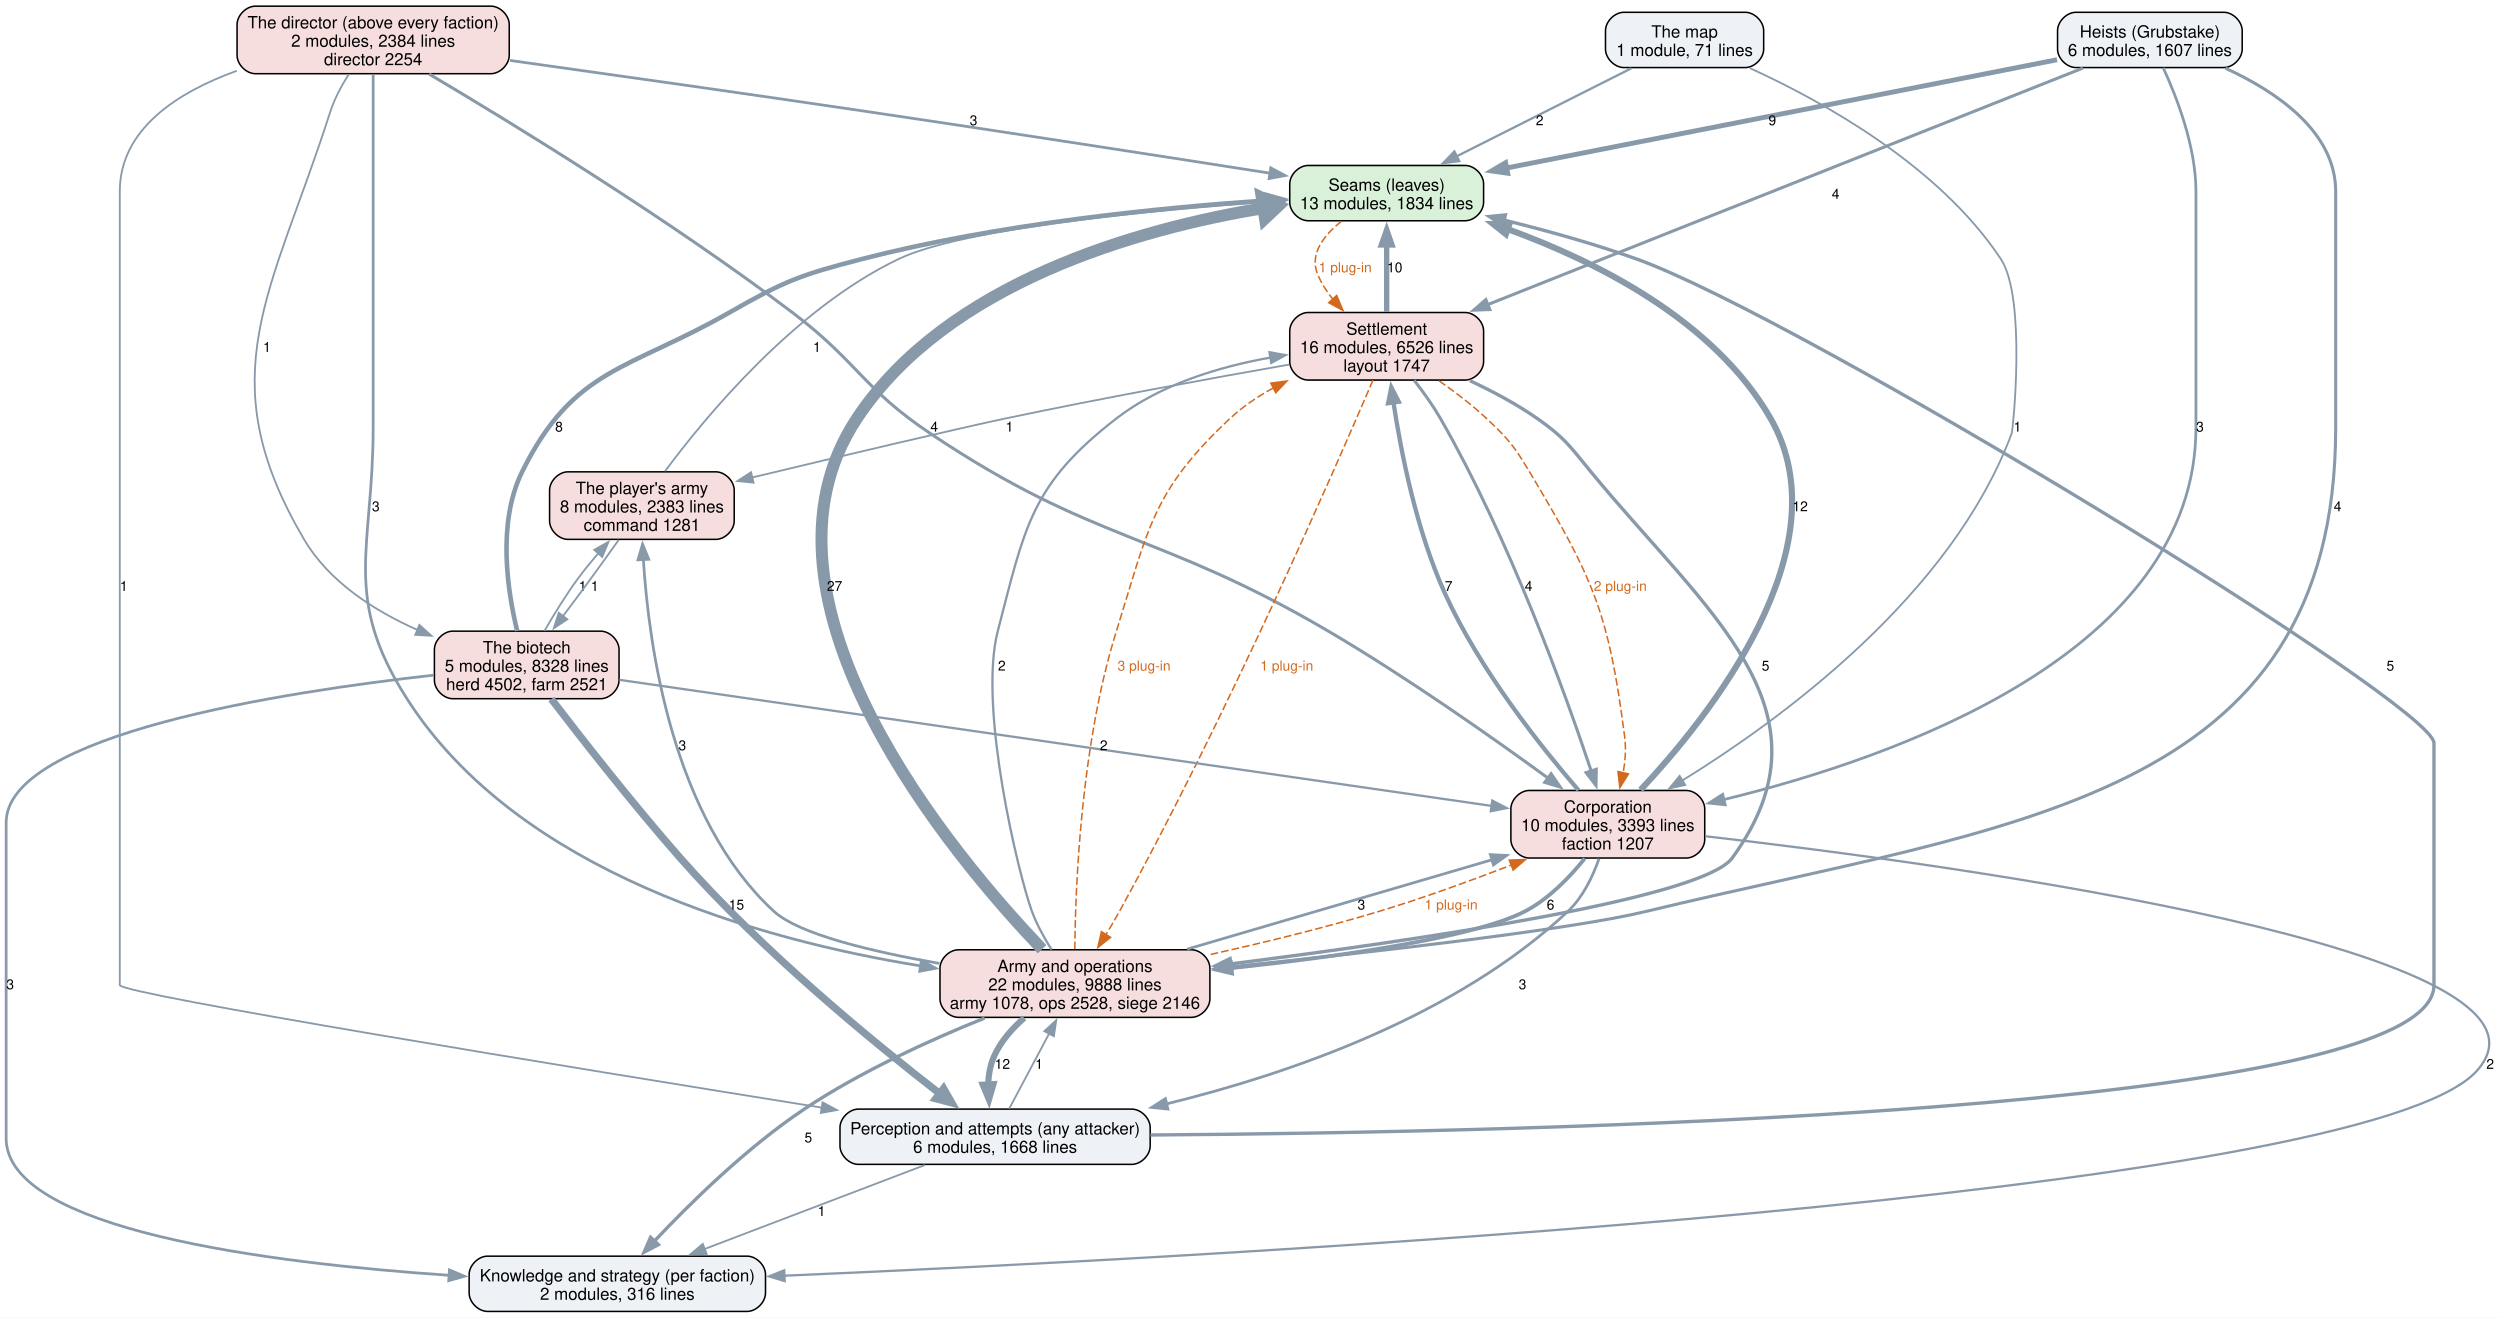
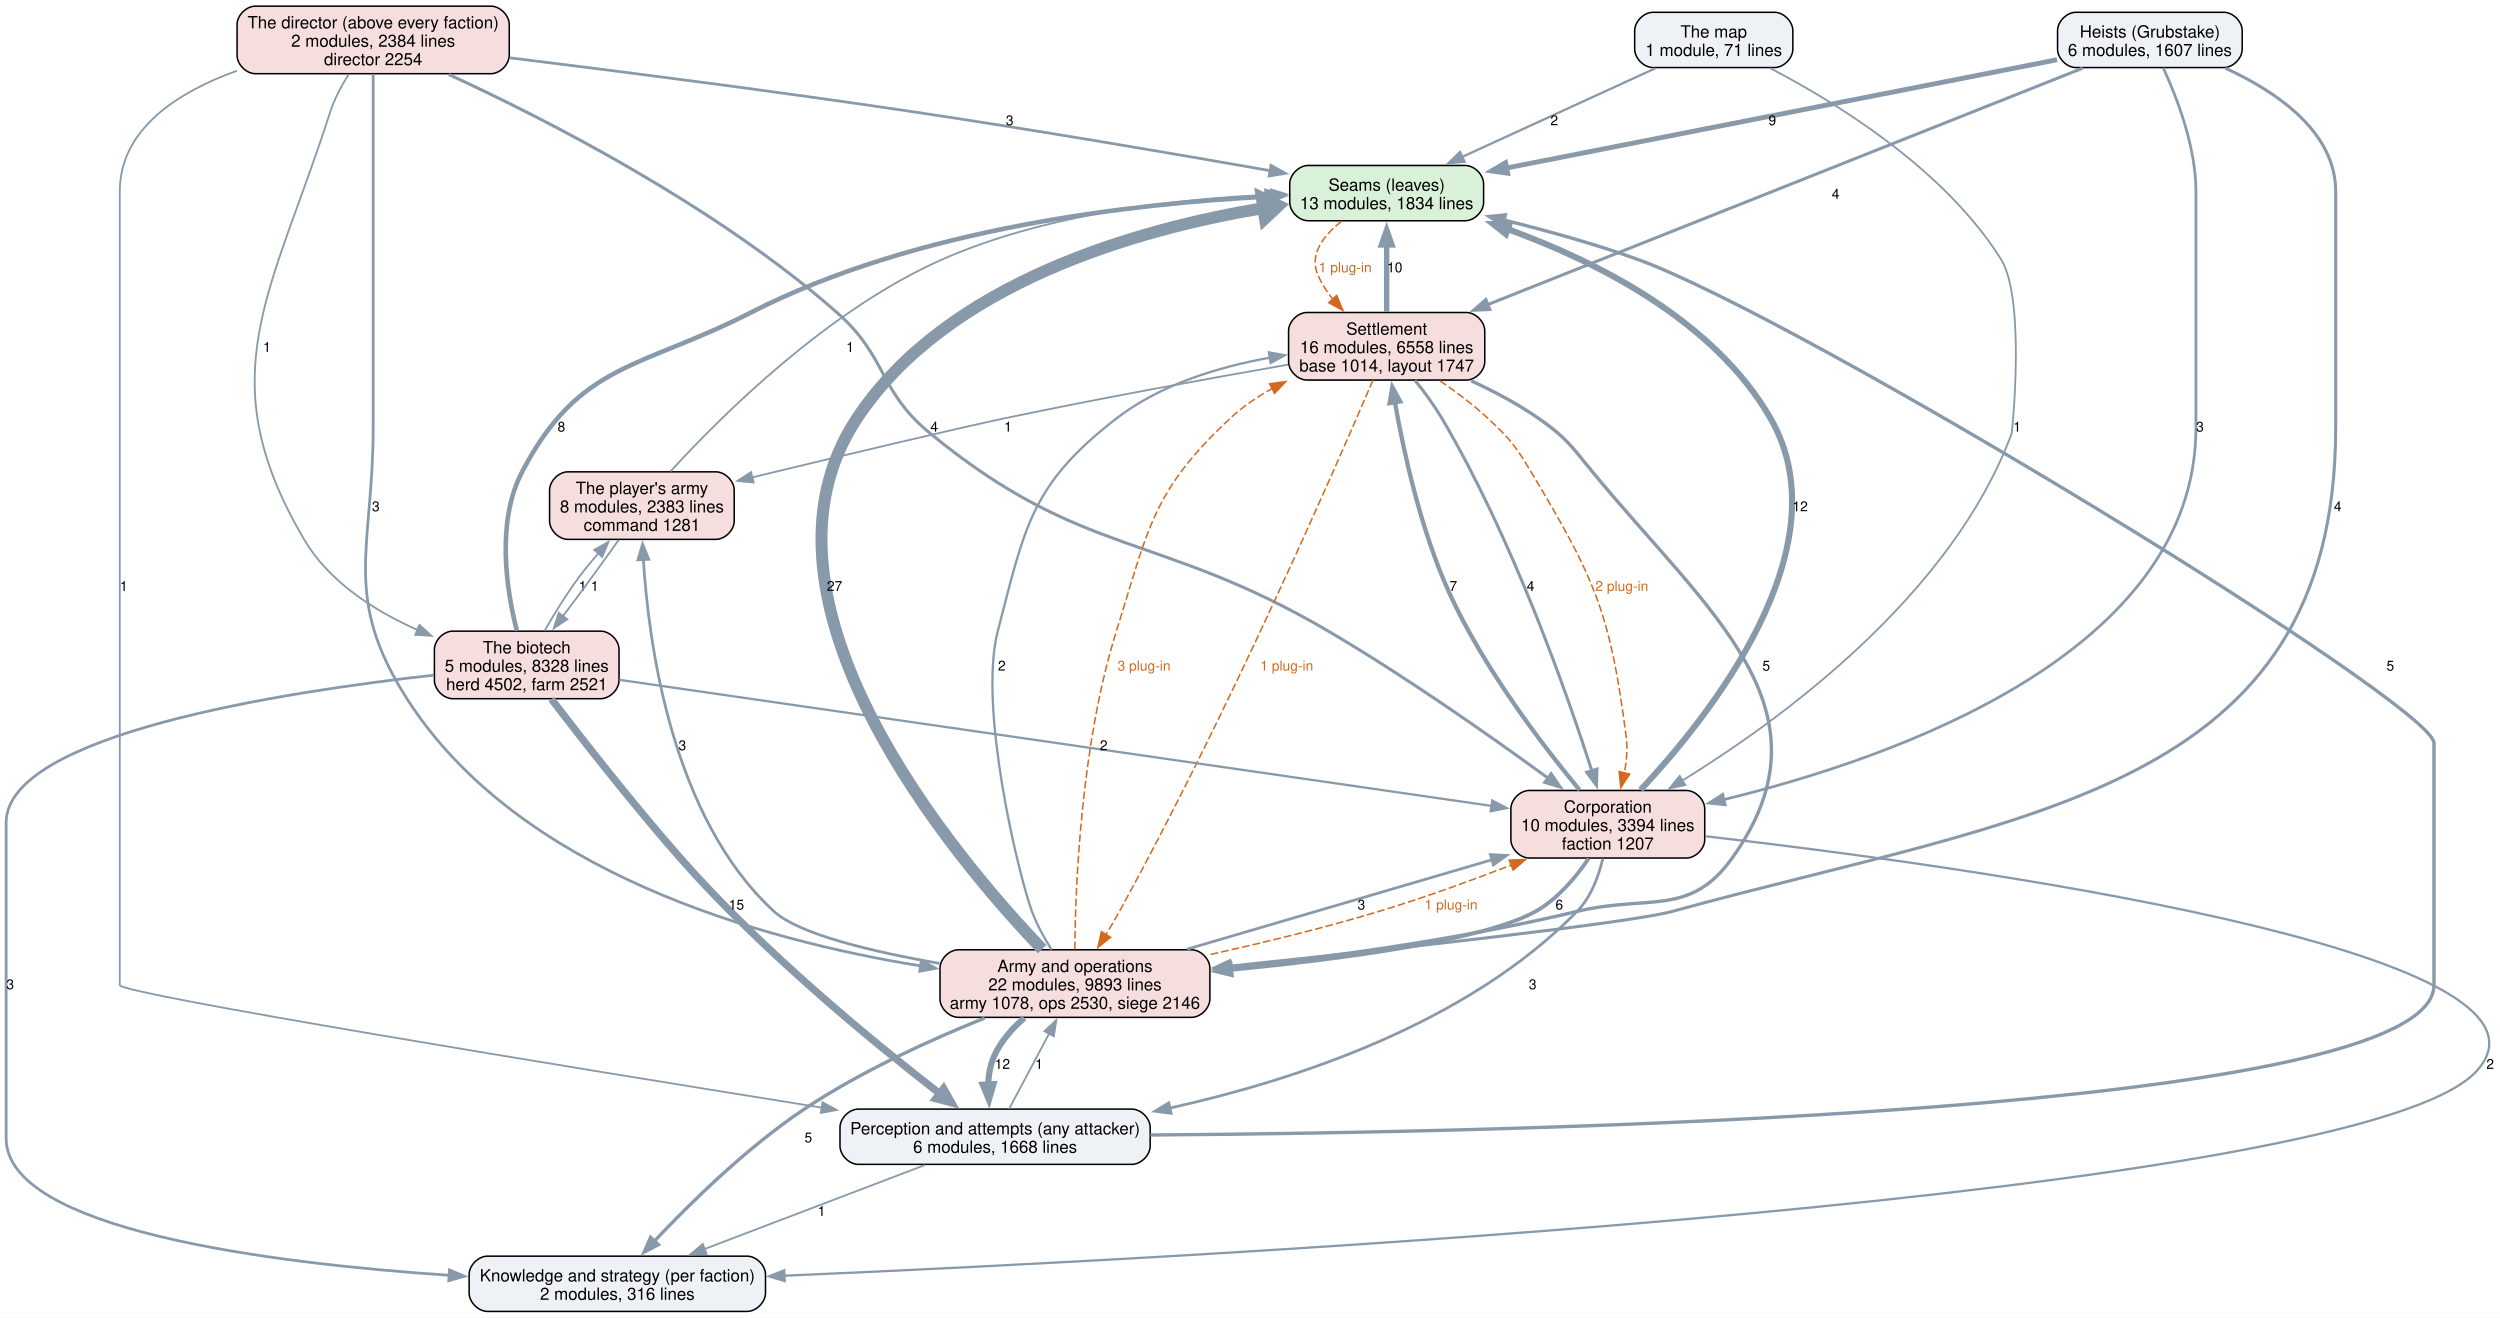
<svg xmlns="http://www.w3.org/2000/svg" width="1628pt" height="858pt" viewBox="0.00 0.00 1628.00 858.00">
  <g id="graph0" class="graph" transform="scale(1 1) rotate(0) translate(4 854)">
    <polygon fill="white" stroke="none" points="-4,4 -4,-854 1624.22,-854 1624.22,4 -4,4" />
    <g id="node1" class="node">
      <path fill="#d9f0d9" stroke="black" d="M950.12,-746.25C950.12,-746.25 847.88,-746.25 847.88,-746.25 841.88,-746.25 835.88,-740.25 835.88,-734.25 835.88,-734.25 835.88,-722.25 835.88,-722.25 835.88,-716.25 841.88,-710.25 847.88,-710.25 847.88,-710.25 950.12,-710.25 950.12,-710.25 956.12,-710.25 962.12,-716.25 962.12,-722.25 962.12,-722.25 962.12,-734.25 962.12,-734.25 962.12,-740.25 956.12,-746.25 950.12,-746.25" />
      <text xml:space="preserve" text-anchor="middle" x="899" y="-729.8" font-family="Helvetica,sans-Serif" font-size="11.00">Seams (leaves)</text>
      <text xml:space="preserve" text-anchor="middle" x="899" y="-717.8" font-family="Helvetica,sans-Serif" font-size="11.00">13 modules, 1834 lines</text>
    </g>
    <g id="node6" class="node">
-       <path fill="#f7dede" stroke="black" d="M950.12,-650.5C950.12,-650.5 847.88,-650.5 847.88,-650.5 841.88,-650.5 835.88,-644.5 835.88,-638.5 835.88,-638.5 835.88,-618.5 835.88,-618.5 835.88,-612.5 841.88,-606.5 847.88,-606.5 847.88,-606.5 950.12,-606.5 950.12,-606.5 956.12,-606.5 962.12,-612.5 962.12,-618.5 962.12,-618.5 962.12,-638.5 962.12,-638.5 962.12,-644.5 956.12,-650.5 950.12,-650.5" />
+       <path fill="#f7dede" stroke="black" d="M950.88,-650.5C950.88,-650.5 847.12,-650.5 847.12,-650.5 841.12,-650.5 835.12,-644.5 835.12,-638.5 835.12,-638.5 835.12,-618.5 835.12,-618.5 835.12,-612.5 841.12,-606.5 847.12,-606.5 847.12,-606.5 950.88,-606.5 950.88,-606.5 956.88,-606.5 962.88,-612.5 962.88,-618.5 962.88,-618.5 962.88,-638.5 962.88,-638.5 962.88,-644.5 956.88,-650.5 950.88,-650.5" />
      <text xml:space="preserve" text-anchor="middle" x="899" y="-636.05" font-family="Helvetica,sans-Serif" font-size="11.00">Settlement</text>
-       <text xml:space="preserve" text-anchor="middle" x="899" y="-624.05" font-family="Helvetica,sans-Serif" font-size="11.00">16 modules, 6526 lines</text>
-       <text xml:space="preserve" text-anchor="middle" x="899" y="-612.05" font-family="Helvetica,sans-Serif" font-size="11.00">layout 1747</text>
+       <text xml:space="preserve" text-anchor="middle" x="899" y="-624.05" font-family="Helvetica,sans-Serif" font-size="11.00">16 modules, 6558 lines</text>
+       <text xml:space="preserve" text-anchor="middle" x="899" y="-612.05" font-family="Helvetica,sans-Serif" font-size="11.00">base 1014, layout 1747</text>
    </g>
    <g id="edge39" class="edge">
      <path fill="none" stroke="#d2691e" stroke-dasharray="5,2" d="M869.53,-709.92C858,-700.72 848.65,-688.62 854,-675.5 856.37,-669.68 859.88,-664.2 863.9,-659.19" />
      <polygon fill="#d2691e" stroke="#d2691e" points="866.44,-661.59 870.55,-651.82 861.25,-656.9 866.44,-661.59" />
      <text xml:space="preserve" text-anchor="middle" x="872" y="-676.7" font-family="Helvetica,sans-Serif" font-size="9.00" fill="#d2691e">1 plug-in</text>
    </g>
    <g id="node2" class="node">
      <path fill="#eef2f7" stroke="black" d="M733,-131.75C733,-131.75 555,-131.75 555,-131.75 549,-131.75 543,-125.75 543,-119.75 543,-119.75 543,-107.75 543,-107.75 543,-101.75 549,-95.75 555,-95.75 555,-95.75 733,-95.75 733,-95.75 739,-95.75 745,-101.75 745,-107.75 745,-107.75 745,-119.75 745,-119.75 745,-125.75 739,-131.75 733,-131.75" />
      <text xml:space="preserve" text-anchor="middle" x="644" y="-115.3" font-family="Helvetica,sans-Serif" font-size="11.00">Perception and attempts (any attacker)</text>
      <text xml:space="preserve" text-anchor="middle" x="644" y="-103.3" font-family="Helvetica,sans-Serif" font-size="11.00">6 modules, 1668 lines</text>
    </g>
    <g id="edge18" class="edge">
      <path fill="none" stroke="#8899aa" stroke-width="2.2" d="M745.17,-114.89C987.45,-116.57 1581,-129.19 1581,-212.5 1581,-370.12 1581,-370.12 1581,-370.12 1581,-395.2 1168.63,-646.86 1062,-685.25 1034.23,-695.25 1003,-703.9 975.36,-710.7" />
      <polygon fill="#8899aa" stroke="#8899aa" stroke-width="2.2" points="974.67,-707.27 965.77,-713.01 976.31,-714.07 974.67,-707.27" />
      <text xml:space="preserve" text-anchor="middle" x="1552.59" y="-417.32" font-family="Helvetica,sans-Serif" font-size="9.00">5</text>
    </g>
    <g id="node3" class="node">
      <path fill="#eef2f7" stroke="black" d="M482.5,-36C482.5,-36 313.5,-36 313.5,-36 307.5,-36 301.5,-30 301.5,-24 301.5,-24 301.5,-12 301.5,-12 301.5,-6 307.5,0 313.5,0 313.5,0 482.5,0 482.5,0 488.5,0 494.5,-6 494.5,-12 494.5,-12 494.5,-24 494.5,-24 494.5,-30 488.5,-36 482.5,-36" />
      <text xml:space="preserve" text-anchor="middle" x="398" y="-19.55" font-family="Helvetica,sans-Serif" font-size="11.00">Knowledge and strategy (per faction)</text>
      <text xml:space="preserve" text-anchor="middle" x="398" y="-7.55" font-family="Helvetica,sans-Serif" font-size="11.00">2 modules, 316 lines</text>
    </g>
    <g id="edge17" class="edge">
      <path fill="none" stroke="#8899aa" stroke-width="1.2" d="M598.31,-95.34C557.79,-79.89 498.44,-57.28 454.87,-40.67" />
      <polygon fill="#8899aa" stroke="#8899aa" stroke-width="1.2" points="456.15,-37.42 445.56,-37.13 453.66,-43.96 456.15,-37.42" />
      <text xml:space="preserve" text-anchor="middle" x="531" y="-62.2" font-family="Helvetica,sans-Serif" font-size="9.00">1</text>
    </g>
    <g id="node7" class="node">
      <path fill="#f7dede" stroke="black" d="M771.88,-235.5C771.88,-235.5 620.12,-235.5 620.12,-235.5 614.12,-235.5 608.12,-229.5 608.12,-223.5 608.12,-223.5 608.12,-203.5 608.12,-203.5 608.12,-197.5 614.12,-191.5 620.12,-191.5 620.12,-191.5 771.88,-191.5 771.88,-191.5 777.88,-191.5 783.88,-197.5 783.88,-203.5 783.88,-203.5 783.88,-223.5 783.88,-223.5 783.88,-229.5 777.88,-235.5 771.88,-235.5" />
      <text xml:space="preserve" text-anchor="middle" x="696" y="-221.05" font-family="Helvetica,sans-Serif" font-size="11.00">Army and operations</text>
-       <text xml:space="preserve" text-anchor="middle" x="696" y="-209.05" font-family="Helvetica,sans-Serif" font-size="11.00">22 modules, 9888 lines</text>
-       <text xml:space="preserve" text-anchor="middle" x="696" y="-197.05" font-family="Helvetica,sans-Serif" font-size="11.00">army 1078, ops 2528, siege 2146</text>
+       <text xml:space="preserve" text-anchor="middle" x="696" y="-209.05" font-family="Helvetica,sans-Serif" font-size="11.00">22 modules, 9893 lines</text>
+       <text xml:space="preserve" text-anchor="middle" x="696" y="-197.05" font-family="Helvetica,sans-Serif" font-size="11.00">army 1078, ops 2530, siege 2146</text>
    </g>
    <g id="edge16" class="edge">
      <path fill="none" stroke="#8899aa" stroke-width="1.2" d="M653.18,-132.01C660.4,-145.58 670.64,-164.84 679.3,-181.11" />
      <polygon fill="#8899aa" stroke="#8899aa" stroke-width="1.2" points="676.08,-182.5 683.86,-189.69 682.26,-179.21 676.08,-182.5" />
      <text xml:space="preserve" text-anchor="middle" x="672.62" y="-157.95" font-family="Helvetica,sans-Serif" font-size="9.00">1</text>
    </g>
    <g id="node4" class="node">
      <path fill="#f7dede" stroke="black" d="M315.62,-850C315.62,-850 162.38,-850 162.38,-850 156.38,-850 150.38,-844 150.38,-838 150.38,-838 150.38,-818 150.38,-818 150.38,-812 156.38,-806 162.38,-806 162.38,-806 315.62,-806 315.62,-806 321.62,-806 327.62,-812 327.62,-818 327.62,-818 327.62,-838 327.62,-838 327.62,-844 321.62,-850 315.62,-850" />
      <text xml:space="preserve" text-anchor="middle" x="239" y="-835.55" font-family="Helvetica,sans-Serif" font-size="11.00">The director (above every faction)</text>
      <text xml:space="preserve" text-anchor="middle" x="239" y="-823.55" font-family="Helvetica,sans-Serif" font-size="11.00">2 modules, 2384 lines</text>
      <text xml:space="preserve" text-anchor="middle" x="239" y="-811.55" font-family="Helvetica,sans-Serif" font-size="11.00">director 2254</text>
    </g>
    <g id="edge31" class="edge">
-       <path fill="none" stroke="#8899aa" stroke-width="1.8" d="M328.09,-814.64C393.19,-805.54 483.61,-792.75 563,-781 652.45,-767.76 755.19,-751.83 823.26,-741.18" />
-       <polygon fill="#8899aa" stroke="#8899aa" stroke-width="1.8" points="823.53,-744.68 832.87,-739.67 822.44,-737.76 823.53,-744.68" />
-       <text xml:space="preserve" text-anchor="middle" x="629.97" y="-772.45" font-family="Helvetica,sans-Serif" font-size="9.00">3</text>
+       <path fill="none" stroke="#8899aa" stroke-width="1.8" d="M327.99,-816.34C399.44,-807.55 502.3,-794.4 592,-781 671.02,-769.2 761.14,-753.77 823.2,-742.84" />
+       <polygon fill="#8899aa" stroke="#8899aa" stroke-width="1.8" points="823.69,-746.31 832.93,-741.12 822.47,-739.41 823.69,-746.31" />
+       <text xml:space="preserve" text-anchor="middle" x="653.5" y="-772.45" font-family="Helvetica,sans-Serif" font-size="9.00">3</text>
    </g>
    <g id="edge30" class="edge">
      <path fill="none" stroke="#8899aa" stroke-width="1.2" d="M150.22,-807.91C111.17,-793.78 74,-769.7 74,-729.25 74,-729.25 74,-729.25 74,-212.5 74,-206.76 365.41,-159.25 531.51,-132.64" />
      <polygon fill="#8899aa" stroke="#8899aa" stroke-width="1.2" points="531.64,-136.17 540.96,-131.13 530.53,-129.25 531.64,-136.17" />
      <text xml:space="preserve" text-anchor="middle" x="76.62" y="-469.2" font-family="Helvetica,sans-Serif" font-size="9.00">1</text>
    </g>
    <g id="node5" class="node">
      <path fill="#f7dede" stroke="black" d="M1094.12,-339.25C1094.12,-339.25 991.88,-339.25 991.88,-339.25 985.88,-339.25 979.88,-333.25 979.88,-327.25 979.88,-327.25 979.88,-307.25 979.88,-307.25 979.88,-301.25 985.88,-295.25 991.88,-295.25 991.88,-295.25 1094.12,-295.25 1094.12,-295.25 1100.12,-295.25 1106.12,-301.25 1106.12,-307.25 1106.12,-307.25 1106.12,-327.25 1106.12,-327.25 1106.12,-333.25 1100.12,-339.25 1094.12,-339.25" />
      <text xml:space="preserve" text-anchor="middle" x="1043" y="-324.8" font-family="Helvetica,sans-Serif" font-size="11.00">Corporation</text>
-       <text xml:space="preserve" text-anchor="middle" x="1043" y="-312.8" font-family="Helvetica,sans-Serif" font-size="11.00">10 modules, 3393 lines</text>
+       <text xml:space="preserve" text-anchor="middle" x="1043" y="-312.8" font-family="Helvetica,sans-Serif" font-size="11.00">10 modules, 3394 lines</text>
      <text xml:space="preserve" text-anchor="middle" x="1043" y="-300.8" font-family="Helvetica,sans-Serif" font-size="11.00">faction 1207</text>
    </g>
    <g id="edge29" class="edge">
-       <path fill="none" stroke="#8899aa" stroke-width="2" d="M275.47,-805.76C328.91,-774.12 430.95,-711.74 512,-650.5 554.34,-618.51 557.67,-601.3 601.75,-571.75 708.61,-500.11 750.06,-508.14 861,-443 912.26,-412.9 968.25,-373.45 1004.4,-347.05" />
+       <path fill="none" stroke="#8899aa" stroke-width="2" d="M288.23,-805.5C351.29,-776.42 461.88,-720.08 541,-650.5 574.19,-621.31 567.58,-599.8 601.75,-571.75 701.19,-490.13 750.06,-508.14 861,-443 912.26,-412.9 968.25,-373.45 1004.4,-347.05" />
      <polygon fill="#8899aa" stroke="#8899aa" stroke-width="2" points="1006.07,-350.17 1012.06,-341.43 1001.93,-344.52 1006.07,-350.17" />
      <text xml:space="preserve" text-anchor="middle" x="604.38" y="-572.95" font-family="Helvetica,sans-Serif" font-size="9.00">4</text>
    </g>
    <g id="edge28" class="edge">
      <path fill="none" stroke="#8899aa" stroke-width="1.8" d="M239,-805.64C239,-785.84 239,-755.55 239,-729.25 239,-729.25 239,-729.25 239,-575.62 239,-496.52 218.41,-465.67 261,-399 333.35,-285.74 491.27,-241.88 595.59,-224.98" />
      <polygon fill="#8899aa" stroke="#8899aa" stroke-width="1.8" points="596,-228.46 605.35,-223.47 594.93,-221.54 596,-228.46" />
      <text xml:space="preserve" text-anchor="middle" x="240.73" y="-521.08" font-family="Helvetica,sans-Serif" font-size="9.00">3</text>
    </g>
    <g id="node9" class="node">
      <path fill="#f7dede" stroke="black" d="M387.12,-443C387.12,-443 290.88,-443 290.88,-443 284.88,-443 278.88,-437 278.88,-431 278.88,-431 278.88,-411 278.88,-411 278.88,-405 284.88,-399 290.88,-399 290.88,-399 387.12,-399 387.12,-399 393.12,-399 399.12,-405 399.12,-411 399.12,-411 399.12,-431 399.12,-431 399.12,-437 393.12,-443 387.12,-443" />
      <text xml:space="preserve" text-anchor="middle" x="339" y="-428.55" font-family="Helvetica,sans-Serif" font-size="11.00">The biotech</text>
      <text xml:space="preserve" text-anchor="middle" x="339" y="-416.55" font-family="Helvetica,sans-Serif" font-size="11.00">5 modules, 8328 lines</text>
      <text xml:space="preserve" text-anchor="middle" x="339" y="-404.55" font-family="Helvetica,sans-Serif" font-size="11.00">herd 4502, farm 2521</text>
    </g>
    <g id="edge32" class="edge">
      <path fill="none" stroke="#8899aa" stroke-width="1.2" d="M223.06,-805.57C218.36,-798.15 213.73,-789.55 211,-781 173.25,-662.99 131.22,-609.57 194,-502.75 210.25,-475.11 239.77,-456.24 267.95,-443.74" />
      <polygon fill="#8899aa" stroke="#8899aa" stroke-width="1.2" points="269.11,-447.05 276.98,-439.96 266.41,-440.59 269.11,-447.05" />
      <text xml:space="preserve" text-anchor="middle" x="169.83" y="-624.83" font-family="Helvetica,sans-Serif" font-size="9.00">1</text>
    </g>
    <g id="edge10" class="edge">
      <path fill="none" stroke="#8899aa" stroke-width="4" d="M1064.34,-339.64C1107.61,-385.69 1197.6,-496.91 1149,-581.5 1112.45,-645.12 1036.24,-683.58 977.52,-704.89" />
      <polygon fill="#8899aa" stroke="#8899aa" stroke-width="4" points="976.64,-701.49 968.34,-708.08 978.93,-708.1 976.64,-701.49" />
      <text xml:space="preserve" text-anchor="middle" x="1168.26" y="-521.08" font-family="Helvetica,sans-Serif" font-size="9.00">12</text>
    </g>
    <g id="edge9" class="edge">
-       <path fill="none" stroke="#8899aa" stroke-width="1.8" d="M1037.29,-294.84C1033.27,-283.36 1026.81,-269.71 1017,-260.5 944.53,-192.52 836.73,-155.02 755.63,-135.15" />
-       <polygon fill="#8899aa" stroke="#8899aa" stroke-width="1.8" points="756.55,-131.77 746.01,-132.86 754.93,-138.58 756.55,-131.77" />
-       <text xml:space="preserve" text-anchor="middle" x="987.45" y="-209.82" font-family="Helvetica,sans-Serif" font-size="9.00">3</text>
+       <path fill="none" stroke="#8899aa" stroke-width="1.8" d="M1039.77,-294.89C1037.04,-283.41 1032.06,-269.76 1023,-260.5 952.15,-188.02 841.34,-150.98 757.8,-132.44" />
+       <polygon fill="#8899aa" stroke="#8899aa" stroke-width="1.8" points="758.59,-129.03 748.08,-130.35 757.12,-135.87 758.59,-129.03" />
+       <text xml:space="preserve" text-anchor="middle" x="994.07" y="-209.82" font-family="Helvetica,sans-Serif" font-size="9.00">3</text>
    </g>
    <g id="edge8" class="edge">
      <path fill="none" stroke="#8899aa" stroke-width="1.5" d="M1106.47,-309.45C1268.37,-290.87 1679.15,-235.34 1609,-156.75 1536.11,-75.1 790,-35.45 506.5,-23.25" />
      <polygon fill="#8899aa" stroke="#8899aa" stroke-width="1.5" points="506.98,-19.76 496.84,-22.83 506.68,-26.76 506.98,-19.76" />
      <text xml:space="preserve" text-anchor="middle" x="1617.6" y="-157.95" font-family="Helvetica,sans-Serif" font-size="9.00">2</text>
    </g>
    <g id="edge11" class="edge">
-       <path fill="none" stroke="#8899aa" stroke-width="2.8" d="M1023.9,-339.42C1000.01,-367.03 959.48,-417.75 936.75,-468 918.45,-508.47 908.43,-558.89 903.4,-592.08" />
-       <polygon fill="#8899aa" stroke="#8899aa" stroke-width="2.8" points="899.95,-591.43 902.02,-601.82 906.89,-592.41 899.95,-591.43" />
-       <text xml:space="preserve" text-anchor="middle" x="939.38" y="-469.2" font-family="Helvetica,sans-Serif" font-size="9.00">7</text>
+       <path fill="none" stroke="#8899aa" stroke-width="2.8" d="M1024.61,-339.58C1001.57,-367.37 962.37,-418.27 939.75,-468 921.28,-508.61 910.18,-559 904.34,-592.14" />
+       <polygon fill="#8899aa" stroke="#8899aa" stroke-width="2.8" points="900.9,-591.44 902.71,-601.88 907.81,-592.59 900.9,-591.44" />
+       <text xml:space="preserve" text-anchor="middle" x="942.38" y="-469.2" font-family="Helvetica,sans-Serif" font-size="9.00">7</text>
    </g>
    <g id="edge7" class="edge">
-       <path fill="none" stroke="#8899aa" stroke-width="2.5" d="M1027.93,-294.89C1018.23,-282.82 1004.55,-268.57 989,-260.5 956.31,-243.54 868.69,-231.17 797.72,-223.56" />
-       <polygon fill="#8899aa" stroke="#8899aa" stroke-width="2.5" points="798.29,-220.1 787.98,-222.54 797.57,-227.06 798.29,-220.1" />
-       <text xml:space="preserve" text-anchor="middle" x="1005.7" y="-261.7" font-family="Helvetica,sans-Serif" font-size="9.00">6</text>
+       <path fill="none" stroke="#8899aa" stroke-width="2.5" d="M1030.48,-294.88C1022.25,-282.8 1010.35,-268.55 996,-260.5 962.69,-241.81 870.89,-229.54 797.54,-222.41" />
+       <polygon fill="#8899aa" stroke="#8899aa" stroke-width="2.5" points="798.13,-218.95 787.84,-221.49 797.47,-225.92 798.13,-218.95" />
+       <text xml:space="preserve" text-anchor="middle" x="1011.42" y="-261.7" font-family="Helvetica,sans-Serif" font-size="9.00">6</text>
    </g>
    <g id="edge21" class="edge">
      <path fill="none" stroke="#8899aa" stroke-width="3.5" d="M899,-650.92C899,-663.74 899,-680.31 899,-694.72" />
      <polygon fill="#8899aa" stroke="#8899aa" stroke-width="3.5" points="895.5,-694.48 899,-704.48 902.5,-694.48 895.5,-694.48" />
      <text xml:space="preserve" text-anchor="middle" x="904.25" y="-676.7" font-family="Helvetica,sans-Serif" font-size="9.00">10</text>
    </g>
    <g id="edge20" class="edge">
-       <path fill="none" stroke="#8899aa" stroke-width="2" d="M916.94,-606.31C922.82,-598.77 929.1,-590.03 934,-581.5 978.9,-503.38 1015.09,-403.16 1032.23,-351.83" />
-       <polygon fill="#8899aa" stroke="#8899aa" stroke-width="2" points="1035.51,-353.06 1035.32,-342.46 1028.86,-350.87 1035.51,-353.06" />
-       <text xml:space="preserve" text-anchor="middle" x="991.43" y="-469.2" font-family="Helvetica,sans-Serif" font-size="9.00">4</text>
+       <path fill="none" stroke="#8899aa" stroke-width="2" d="M917.44,-606.34C923.49,-598.8 929.95,-590.06 935,-581.5 980.75,-504.02 1016.07,-403.53 1032.64,-351.99" />
+       <polygon fill="#8899aa" stroke="#8899aa" stroke-width="2" points="1035.94,-353.17 1035.62,-342.58 1029.27,-351.06 1035.94,-353.17" />
+       <text xml:space="preserve" text-anchor="middle" x="992.72" y="-469.2" font-family="Helvetica,sans-Serif" font-size="9.00">4</text>
    </g>
    <g id="edge41" class="edge">
-       <path fill="none" stroke="#d2691e" stroke-dasharray="5,2" d="M933.1,-606.01C943.49,-598.78 954.63,-590.3 964,-581.5 978.46,-567.92 981.81,-563.77 992,-546.75 1033.92,-476.77 1043.62,-454.91 1054,-374 1054.98,-366.4 1054.35,-358.27 1052.99,-350.65" />
-       <polygon fill="#d2691e" stroke="#d2691e" points="1056.45,-350.05 1050.84,-341.06 1049.62,-351.58 1056.45,-350.05" />
-       <text xml:space="preserve" text-anchor="middle" x="1051.13" y="-469.2" font-family="Helvetica,sans-Serif" font-size="9.00" fill="#d2691e">2 plug-in</text>
+       <path fill="none" stroke="#d2691e" stroke-dasharray="5,2" d="M933.65,-606.08C944.19,-598.85 955.5,-590.36 965,-581.5 979.5,-567.97 982.81,-563.77 993,-546.75 1034.92,-476.77 1044.62,-454.91 1055,-374 1055.98,-366.37 1055.26,-358.24 1053.78,-350.61" />
+       <polygon fill="#d2691e" stroke="#d2691e" points="1057.21,-349.9 1051.43,-341.02 1050.41,-351.56 1057.21,-349.9" />
+       <text xml:space="preserve" text-anchor="middle" x="1052.13" y="-469.2" font-family="Helvetica,sans-Serif" font-size="9.00" fill="#d2691e">2 plug-in</text>
    </g>
    <g id="edge19" class="edge">
-       <path fill="none" stroke="#8899aa" stroke-width="2.2" d="M953.22,-606.08C967.99,-599.19 983.6,-590.87 997,-581.5 1014.96,-568.94 1018.07,-563.68 1032,-546.75 1107.62,-454.84 1193.97,-391.54 1124,-295.25 1104.85,-268.89 917.5,-241.43 797.1,-226.29" />
-       <polygon fill="#8899aa" stroke="#8899aa" stroke-width="2.2" points="797.88,-222.86 787.53,-225.1 797.02,-229.81 797.88,-222.86" />
-       <text xml:space="preserve" text-anchor="middle" x="1145.74" y="-417.32" font-family="Helvetica,sans-Serif" font-size="9.00">5</text>
+       <path fill="none" stroke="#8899aa" stroke-width="2.2" d="M954.04,-606.03C968.88,-599.16 984.55,-590.87 998,-581.5 1015.99,-568.97 1019.07,-563.68 1033,-546.75 1108.53,-454.96 1193.04,-392.02 1124,-295.25 1096.43,-256.61 1069.16,-271.58 1023,-260.5 948.42,-242.6 862.49,-230.85 797.43,-223.7" />
+       <polygon fill="#8899aa" stroke="#8899aa" stroke-width="2.2" points="797.92,-220.24 787.61,-222.65 797.17,-227.2 797.92,-220.24" />
+       <text xml:space="preserve" text-anchor="middle" x="1146.17" y="-417.32" font-family="Helvetica,sans-Serif" font-size="9.00">5</text>
    </g>
    <g id="edge40" class="edge">
      <path fill="none" stroke="#d2691e" stroke-dasharray="5,2" d="M890.04,-606.37C865.68,-549.42 795.31,-388.41 725,-260.5 722.23,-255.46 719.13,-250.21 716.03,-245.14" />
      <polygon fill="#d2691e" stroke="#d2691e" points="719.2,-243.61 710.92,-236.99 713.26,-247.32 719.2,-243.61" />
      <text xml:space="preserve" text-anchor="middle" x="833.95" y="-417.32" font-family="Helvetica,sans-Serif" font-size="9.00" fill="#d2691e">1 plug-in</text>
    </g>
    <g id="node11" class="node">
      <path fill="#f7dede" stroke="black" d="M462.12,-546.75C462.12,-546.75 365.88,-546.75 365.88,-546.75 359.88,-546.75 353.88,-540.75 353.88,-534.75 353.88,-534.75 353.88,-514.75 353.88,-514.75 353.88,-508.75 359.88,-502.75 365.88,-502.75 365.88,-502.75 462.12,-502.75 462.12,-502.75 468.12,-502.75 474.12,-508.75 474.12,-514.75 474.12,-514.75 474.12,-534.75 474.12,-534.75 474.12,-540.75 468.12,-546.75 462.12,-546.75" />
      <text xml:space="preserve" text-anchor="middle" x="414" y="-532.3" font-family="Helvetica,sans-Serif" font-size="11.00">The player's army</text>
      <text xml:space="preserve" text-anchor="middle" x="414" y="-520.3" font-family="Helvetica,sans-Serif" font-size="11.00">8 modules, 2383 lines</text>
      <text xml:space="preserve" text-anchor="middle" x="414" y="-508.3" font-family="Helvetica,sans-Serif" font-size="11.00">command 1281</text>
    </g>
    <g id="edge22" class="edge">
-       <path fill="none" stroke="#8899aa" stroke-width="1.2" d="M835.57,-616.61C785.31,-607.78 713.38,-594.67 650.75,-581.5 619.66,-574.96 543.33,-556.85 485.68,-543.03" />
-       <polygon fill="#8899aa" stroke="#8899aa" stroke-width="1.2" points="486.72,-539.68 476.18,-540.75 485.09,-546.49 486.72,-539.68" />
-       <text xml:space="preserve" text-anchor="middle" x="653.38" y="-572.95" font-family="Helvetica,sans-Serif" font-size="9.00">1</text>
+       <path fill="none" stroke="#8899aa" stroke-width="1.2" d="M834.79,-616.55C784.35,-607.74 712.4,-594.68 649.75,-581.5 618.83,-575 543.01,-556.93 485.64,-543.1" />
+       <polygon fill="#8899aa" stroke="#8899aa" stroke-width="1.2" points="486.74,-539.77 476.2,-540.83 485.1,-546.57 486.74,-539.77" />
+       <text xml:space="preserve" text-anchor="middle" x="652.38" y="-572.95" font-family="Helvetica,sans-Serif" font-size="9.00">1</text>
    </g>
    <g id="edge4" class="edge">
      <path fill="none" stroke="#8899aa" stroke-width="7.8" d="M674.61,-235.88C618.29,-294.81 475.47,-463.07 554,-581.5 612.6,-669.87 736.55,-704.8 818.8,-718.51" />
      <polygon fill="#8899aa" stroke="#8899aa" stroke-width="7.8" points="817.67,-725.24 828.59,-720.03 819.76,-711.75 817.67,-725.24" />
      <text xml:space="preserve" text-anchor="middle" x="539.49" y="-469.2" font-family="Helvetica,sans-Serif" font-size="9.00">27</text>
    </g>
    <g id="edge3" class="edge">
      <path fill="none" stroke="#8899aa" stroke-width="4" d="M662.99,-191.14C655.14,-184.3 647.8,-175.99 643.5,-166.5 640.86,-160.68 639.73,-154.09 639.47,-147.62" />
      <polygon fill="#8899aa" stroke="#8899aa" stroke-width="4" points="642.95,-148.03 639.99,-137.86 635.96,-147.65 642.95,-148.03" />
      <text xml:space="preserve" text-anchor="middle" x="648.75" y="-157.95" font-family="Helvetica,sans-Serif" font-size="9.00">12</text>
    </g>
    <g id="edge2" class="edge">
      <path fill="none" stroke="#8899aa" stroke-width="2.2" d="M637.21,-191.05C601.72,-176.79 556.43,-156.22 519.75,-131.75 482.26,-106.74 445.12,-70.19 421.91,-45.54" />
      <polygon fill="#8899aa" stroke="#8899aa" stroke-width="2.2" points="424.77,-43.49 415.4,-38.54 419.64,-48.25 424.77,-43.49" />
      <text xml:space="preserve" text-anchor="middle" x="522.38" y="-110.08" font-family="Helvetica,sans-Serif" font-size="9.00">5</text>
    </g>
    <g id="edge1" class="edge">
      <path fill="none" stroke="#8899aa" stroke-width="1.8" d="M769.02,-235.91C827.42,-253.03 908.98,-276.95 967.92,-294.23" />
      <polygon fill="#8899aa" stroke="#8899aa" stroke-width="1.8" points="966.56,-297.48 977.14,-296.94 968.53,-290.77 966.56,-297.48" />
      <text xml:space="preserve" text-anchor="middle" x="882.53" y="-261.7" font-family="Helvetica,sans-Serif" font-size="9.00">3</text>
    </g>
    <g id="edge37" class="edge">
      <path fill="none" stroke="#d2691e" stroke-dasharray="5,2" d="M784.37,-232.46C818.84,-240.13 858.53,-249.79 894,-260.5 922.7,-269.16 953.85,-280.5 980.21,-290.69" />
      <polygon fill="#d2691e" stroke="#d2691e" points="978.82,-293.9 989.41,-294.28 981.36,-287.38 978.82,-293.9" />
      <text xml:space="preserve" text-anchor="middle" x="940.97" y="-261.7" font-family="Helvetica,sans-Serif" font-size="9.00" fill="#d2691e">1 plug-in</text>
    </g>
    <g id="edge5" class="edge">
-       <path fill="none" stroke="#8899aa" stroke-width="1.5" d="M680.79,-235.61C676.01,-243.15 671.17,-251.9 668,-260.5 659.49,-283.59 632.8,-393.21 645.75,-443 663.49,-511.21 667.27,-538.35 723,-581.5 751.58,-603.63 789.78,-615.16 823.29,-621.16" />
-       <polygon fill="#8899aa" stroke="#8899aa" stroke-width="1.5" points="822.72,-624.61 833.15,-622.76 823.84,-617.7 822.72,-624.61" />
+       <path fill="none" stroke="#8899aa" stroke-width="1.5" d="M680.79,-235.61C676.01,-243.15 671.17,-251.9 668,-260.5 659.49,-283.59 632.8,-393.21 645.75,-443 663.49,-511.21 667.27,-538.35 723,-581.5 751.47,-603.54 789.48,-615.07 822.9,-621.09" />
+       <polygon fill="#8899aa" stroke="#8899aa" stroke-width="1.5" points="822.3,-624.53 832.73,-622.69 823.43,-617.63 822.3,-624.53" />
      <text xml:space="preserve" text-anchor="middle" x="648.38" y="-417.32" font-family="Helvetica,sans-Serif" font-size="9.00">2</text>
    </g>
    <g id="edge38" class="edge">
-       <path fill="none" stroke="#d2691e" stroke-dasharray="5,2" d="M695.91,-235.84C696.29,-276.92 699.91,-369.44 723,-443 743.9,-509.59 746.02,-533.83 797,-581.5 805.25,-589.21 815.01,-595.79 825.17,-601.36" />
-       <polygon fill="#d2691e" stroke="#d2691e" points="823.58,-604.48 834.07,-605.9 826.76,-598.24 823.58,-604.48" />
+       <path fill="none" stroke="#d2691e" stroke-dasharray="5,2" d="M695.91,-235.84C696.29,-276.92 699.91,-369.44 723,-443 743.9,-509.59 746.02,-533.83 797,-581.5 805.09,-589.06 814.63,-595.54 824.58,-601.04" />
+       <polygon fill="#d2691e" stroke="#d2691e" points="822.79,-604.05 833.28,-605.52 825.99,-597.83 822.79,-604.05" />
      <text xml:space="preserve" text-anchor="middle" x="741" y="-417.32" font-family="Helvetica,sans-Serif" font-size="9.00" fill="#d2691e">3 plug-in</text>
    </g>
    <g id="edge6" class="edge">
      <path fill="none" stroke="#8899aa" stroke-width="1.8" d="M607.72,-226.61C563.58,-234.32 516.16,-245.67 500,-260.5 433.77,-321.31 418.41,-433.76 414.94,-489.95" />
      <polygon fill="#8899aa" stroke="#8899aa" stroke-width="1.8" points="411.46,-489.44 414.45,-499.6 418.45,-489.79 411.46,-489.44" />
      <text xml:space="preserve" text-anchor="middle" x="440.33" y="-365.45" font-family="Helvetica,sans-Serif" font-size="9.00">3</text>
    </g>
    <g id="node8" class="node">
      <path fill="#eef2f7" stroke="black" d="M1444.12,-846C1444.12,-846 1347.88,-846 1347.88,-846 1341.88,-846 1335.88,-840 1335.88,-834 1335.88,-834 1335.88,-822 1335.88,-822 1335.88,-816 1341.88,-810 1347.88,-810 1347.88,-810 1444.12,-810 1444.12,-810 1450.12,-810 1456.12,-816 1456.12,-822 1456.12,-822 1456.12,-834 1456.12,-834 1456.12,-840 1450.12,-846 1444.12,-846" />
      <text xml:space="preserve" text-anchor="middle" x="1396" y="-829.55" font-family="Helvetica,sans-Serif" font-size="11.00">Heists (Grubstake)</text>
      <text xml:space="preserve" text-anchor="middle" x="1396" y="-817.55" font-family="Helvetica,sans-Serif" font-size="11.00">6 modules, 1607 lines</text>
    </g>
    <g id="edge14" class="edge">
      <path fill="none" stroke="#8899aa" stroke-width="3.2" d="M1335.55,-815.11C1245.53,-797.4 1076.19,-764.1 976.96,-744.58" />
      <polygon fill="#8899aa" stroke="#8899aa" stroke-width="3.2" points="977.79,-741.18 967.3,-742.68 976.44,-748.05 977.79,-741.18" />
      <text xml:space="preserve" text-anchor="middle" x="1150.12" y="-772.45" font-family="Helvetica,sans-Serif" font-size="9.00">9</text>
    </g>
    <g id="edge13" class="edge">
      <path fill="none" stroke="#8899aa" stroke-width="1.8" d="M1404.68,-809.83C1413.54,-790.68 1426,-758.54 1426,-729.25 1426,-729.25 1426,-729.25 1426,-575.62 1426,-428.91 1230,-360.39 1118.42,-333.28" />
      <polygon fill="#8899aa" stroke="#8899aa" stroke-width="1.8" points="1119.43,-329.92 1108.9,-331.03 1117.82,-336.73 1119.43,-329.92" />
      <text xml:space="preserve" text-anchor="middle" x="1428.62" y="-572.95" font-family="Helvetica,sans-Serif" font-size="9.00">3</text>
    </g>
    <g id="edge15" class="edge">
      <path fill="none" stroke="#8899aa" stroke-width="2" d="M1352.33,-809.65C1264.93,-774.91 1068.04,-696.67 964.88,-655.68" />
      <polygon fill="#8899aa" stroke="#8899aa" stroke-width="2" points="966.18,-652.43 955.59,-651.99 963.59,-658.93 966.18,-652.43" />
      <text xml:space="preserve" text-anchor="middle" x="1191.37" y="-724.58" font-family="Helvetica,sans-Serif" font-size="9.00">4</text>
    </g>
    <g id="edge12" class="edge">
-       <path fill="none" stroke="#8899aa" stroke-width="2" d="M1445.22,-809.57C1478.71,-794.21 1517,-768.14 1517,-729.25 1517,-729.25 1517,-729.25 1517,-575.62 1517,-331.83 1304.99,-317.71 1068,-260.5 1018.23,-248.49 889.11,-233.86 796.98,-224.38" />
-       <polygon fill="#8899aa" stroke="#8899aa" stroke-width="2" points="797.55,-220.92 787.25,-223.38 796.84,-227.88 797.55,-220.92" />
-       <text xml:space="preserve" text-anchor="middle" x="1518.26" y="-521.08" font-family="Helvetica,sans-Serif" font-size="9.00">4</text>
+       <path fill="none" stroke="#8899aa" stroke-width="2" d="M1445.22,-809.57C1478.71,-794.21 1517,-768.14 1517,-729.25 1517,-729.25 1517,-729.25 1517,-575.62 1517,-337.97 1314.14,-323.53 1085,-260.5 1057.83,-253.03 902.75,-235.94 796.8,-224.83" />
+       <polygon fill="#8899aa" stroke="#8899aa" stroke-width="2" points="797.45,-221.38 787.14,-223.82 796.72,-228.34 797.45,-221.38" />
+       <text xml:space="preserve" text-anchor="middle" x="1518.32" y="-521.08" font-family="Helvetica,sans-Serif" font-size="9.00">4</text>
    </g>
    <g id="edge26" class="edge">
-       <path fill="none" stroke="#8899aa" stroke-width="3" d="M332.81,-443.14C326.47,-469.02 319.63,-513.52 336,-546.75 369.44,-614.63 405.32,-612.92 471,-650.5 506.78,-670.97 517.09,-674.93 557,-685.25 645.94,-708.26 751.25,-718.77 821.28,-723.51" />
-       <polygon fill="#8899aa" stroke="#8899aa" stroke-width="3" points="820.94,-726.99 831.14,-724.14 821.39,-720.01 820.94,-726.99" />
-       <text xml:space="preserve" text-anchor="middle" x="360.02" y="-572.95" font-family="Helvetica,sans-Serif" font-size="9.00">8</text>
+       <path fill="none" stroke="#8899aa" stroke-width="3" d="M332.56,-443.27C325.95,-469.28 318.85,-513.91 336,-546.75 373.35,-618.28 413.16,-613.75 485,-650.5 592.81,-705.66 734.46,-721.57 821,-725.93" />
+       <polygon fill="#8899aa" stroke="#8899aa" stroke-width="3" points="820.77,-729.42 830.92,-726.37 821.08,-722.43 820.77,-729.42" />
+       <text xml:space="preserve" text-anchor="middle" x="361.57" y="-572.95" font-family="Helvetica,sans-Serif" font-size="9.00">8</text>
    </g>
    <g id="edge25" class="edge">
      <path fill="none" stroke="#8899aa" stroke-width="4.8" d="M355.06,-398.77C374.36,-373.56 408.02,-330.47 439,-295.25 492.24,-234.72 565.18,-174.98 608.17,-141.68" />
      <polygon fill="#8899aa" stroke="#8899aa" stroke-width="4.8" points="610.46,-145.21 615.84,-135.79 605.35,-138.55 610.46,-145.21" />
      <text xml:space="preserve" text-anchor="middle" x="475.57" y="-261.7" font-family="Helvetica,sans-Serif" font-size="9.00">15</text>
    </g>
    <g id="edge24" class="edge">
      <path fill="none" stroke="#8899aa" stroke-width="1.8" d="M278.39,-414.33C180.89,-403.51 0,-375.7 0,-318.25 0,-318.25 0,-318.25 0,-112.75 0,-53.25 170.67,-31.47 288.49,-23.53" />
      <polygon fill="#8899aa" stroke="#8899aa" stroke-width="1.8" points="288.67,-27.03 298.43,-22.89 288.22,-20.04 288.67,-27.03" />
      <text xml:space="preserve" text-anchor="middle" x="2.62" y="-209.82" font-family="Helvetica,sans-Serif" font-size="9.00">3</text>
    </g>
    <g id="edge23" class="edge">
      <path fill="none" stroke="#8899aa" stroke-width="1.5" d="M399.33,-411.28C527.55,-392.75 826.93,-349.48 967.53,-329.16" />
      <polygon fill="#8899aa" stroke="#8899aa" stroke-width="1.5" points="967.77,-332.66 977.17,-327.76 966.77,-325.73 967.77,-332.66" />
      <text xml:space="preserve" text-anchor="middle" x="714.73" y="-365.45" font-family="Helvetica,sans-Serif" font-size="9.00">2</text>
    </g>
    <g id="edge27" class="edge">
      <path fill="none" stroke="#8899aa" stroke-width="1.2" d="M350.61,-443.25C356.75,-453.91 364.67,-466.84 372.75,-477.75 376.76,-483.16 381.28,-488.68 385.83,-493.94" />
      <polygon fill="#8899aa" stroke="#8899aa" stroke-width="1.2" points="382.94,-495.96 392.2,-501.11 388.17,-491.31 382.94,-495.96" />
      <text xml:space="preserve" text-anchor="middle" x="375.38" y="-469.2" font-family="Helvetica,sans-Serif" font-size="9.00">1</text>
    </g>
    <g id="node10" class="node">
-       <path fill="#eef2f7" stroke="black" d="M1132.5,-846C1132.5,-846 1053.5,-846 1053.5,-846 1047.5,-846 1041.5,-840 1041.5,-834 1041.5,-834 1041.5,-822 1041.5,-822 1041.5,-816 1047.5,-810 1053.5,-810 1053.5,-810 1132.5,-810 1132.5,-810 1138.5,-810 1144.5,-816 1144.5,-822 1144.5,-822 1144.5,-834 1144.5,-834 1144.5,-840 1138.5,-846 1132.5,-846" />
-       <text xml:space="preserve" text-anchor="middle" x="1093" y="-829.55" font-family="Helvetica,sans-Serif" font-size="11.00">The map</text>
-       <text xml:space="preserve" text-anchor="middle" x="1093" y="-817.55" font-family="Helvetica,sans-Serif" font-size="11.00">1 module, 71 lines</text>
+       <path fill="#eef2f7" stroke="black" d="M1151.5,-846C1151.5,-846 1072.5,-846 1072.5,-846 1066.5,-846 1060.5,-840 1060.5,-834 1060.5,-834 1060.5,-822 1060.5,-822 1060.5,-816 1066.5,-810 1072.5,-810 1072.5,-810 1151.5,-810 1151.5,-810 1157.5,-810 1163.5,-816 1163.5,-822 1163.5,-822 1163.5,-834 1163.5,-834 1163.5,-840 1157.5,-846 1151.5,-846" />
+       <text xml:space="preserve" text-anchor="middle" x="1112" y="-829.55" font-family="Helvetica,sans-Serif" font-size="11.00">The map</text>
+       <text xml:space="preserve" text-anchor="middle" x="1112" y="-817.55" font-family="Helvetica,sans-Serif" font-size="11.00">1 module, 71 lines</text>
    </g>
    <g id="edge34" class="edge">
-       <path fill="none" stroke="#8899aa" stroke-width="1.5" d="M1058.32,-809.52C1026.55,-793.52 979.33,-769.72 944.53,-752.19" />
-       <polygon fill="#8899aa" stroke="#8899aa" stroke-width="1.5" points="946.24,-749.13 935.74,-747.76 943.09,-755.39 946.24,-749.13" />
-       <text xml:space="preserve" text-anchor="middle" x="998.62" y="-772.45" font-family="Helvetica,sans-Serif" font-size="9.00">2</text>
+       <path fill="none" stroke="#8899aa" stroke-width="1.5" d="M1073.92,-809.52C1038.74,-793.38 986.29,-769.31 948,-751.74" />
+       <polygon fill="#8899aa" stroke="#8899aa" stroke-width="1.5" points="949.72,-748.68 939.17,-747.69 946.8,-755.04 949.72,-748.68" />
+       <text xml:space="preserve" text-anchor="middle" x="1008.12" y="-772.45" font-family="Helvetica,sans-Serif" font-size="9.00">2</text>
    </g>
    <g id="edge33" class="edge">
-       <path fill="none" stroke="#8899aa" stroke-width="1.2" d="M1135.47,-809.65C1183.11,-787.89 1258.94,-745.94 1299,-685.25 1315.64,-660.04 1306.89,-574.14 1306,-571.75 1266.89,-466.52 1156.1,-385.6 1091.47,-345.69" />
-       <polygon fill="#8899aa" stroke="#8899aa" stroke-width="1.2" points="1093.43,-342.79 1083.07,-340.59 1089.8,-348.77 1093.43,-342.79" />
-       <text xml:space="preserve" text-anchor="middle" x="1309.76" y="-572.95" font-family="Helvetica,sans-Serif" font-size="9.00">1</text>
+       <path fill="none" stroke="#8899aa" stroke-width="1.2" d="M1148.67,-809.62C1191.8,-787.17 1262.18,-743.91 1299,-685.25 1315.34,-659.22 1306.21,-572.32 1306,-571.75 1267.06,-466.45 1156.21,-385.56 1091.52,-345.68" />
+       <polygon fill="#8899aa" stroke="#8899aa" stroke-width="1.2" points="1093.47,-342.77 1083.11,-340.57 1089.84,-348.75 1093.47,-342.77" />
+       <text xml:space="preserve" text-anchor="middle" x="1309.55" y="-572.95" font-family="Helvetica,sans-Serif" font-size="9.00">1</text>
    </g>
    <g id="edge35" class="edge">
-       <path fill="none" stroke="#8899aa" stroke-width="1.2" d="M429.12,-547.2C455.45,-582.68 513.39,-652.85 581,-685.25 622.64,-705.21 743.79,-716.93 823.95,-722.72" />
-       <polygon fill="#8899aa" stroke="#8899aa" stroke-width="1.2" points="823.44,-726.19 833.66,-723.4 823.93,-719.21 823.44,-726.19" />
-       <text xml:space="preserve" text-anchor="middle" x="527.96" y="-624.83" font-family="Helvetica,sans-Serif" font-size="9.00">1</text>
+       <path fill="none" stroke="#8899aa" stroke-width="1.2" d="M432.67,-547.08C464.92,-582.37 534.88,-652.27 610,-685.25 678.33,-715.25 763.62,-724.64 823.78,-727.2" />
+       <polygon fill="#8899aa" stroke="#8899aa" stroke-width="1.2" points="823.53,-730.69 833.65,-727.56 823.79,-723.69 823.53,-730.69" />
+       <text xml:space="preserve" text-anchor="middle" x="549.57" y="-624.83" font-family="Helvetica,sans-Serif" font-size="9.00">1</text>
    </g>
    <g id="edge36" class="edge">
      <path fill="none" stroke="#8899aa" stroke-width="1.2" d="M398.94,-502.47C391.51,-492.03 382.35,-479.3 374,-468 370.27,-462.96 366.28,-457.63 362.37,-452.47" />
      <polygon fill="#8899aa" stroke="#8899aa" stroke-width="1.2" points="365.44,-450.73 356.61,-444.88 359.87,-454.96 365.44,-450.73" />
      <text xml:space="preserve" text-anchor="middle" x="383.27" y="-469.2" font-family="Helvetica,sans-Serif" font-size="9.00">1</text>
    </g>
  </g>
</svg>
